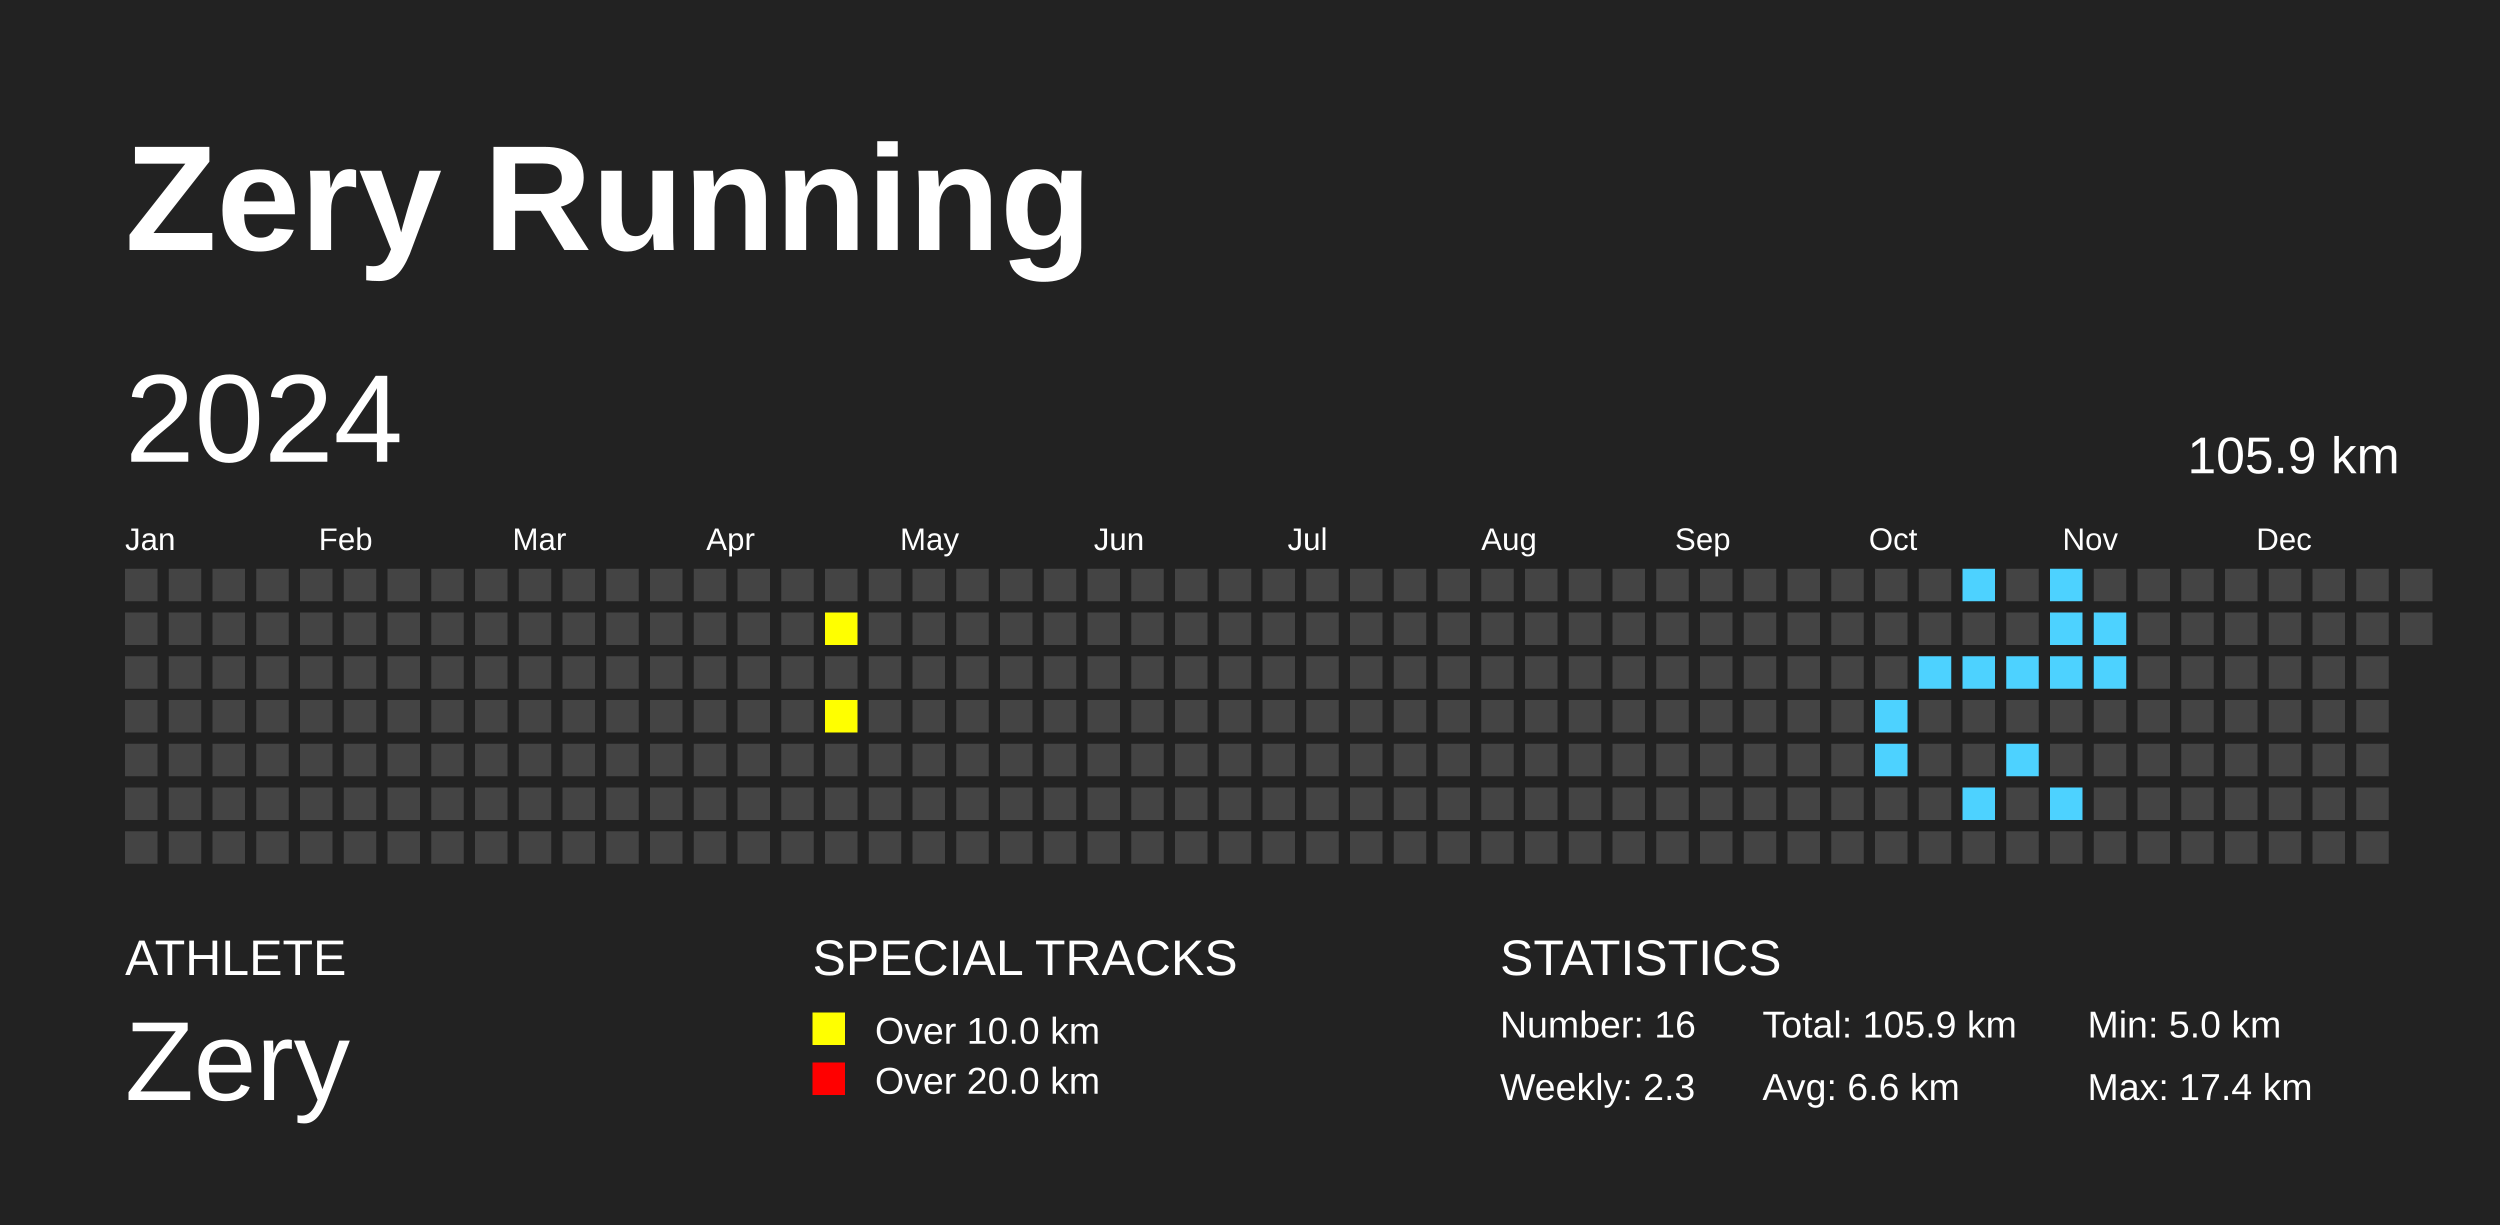
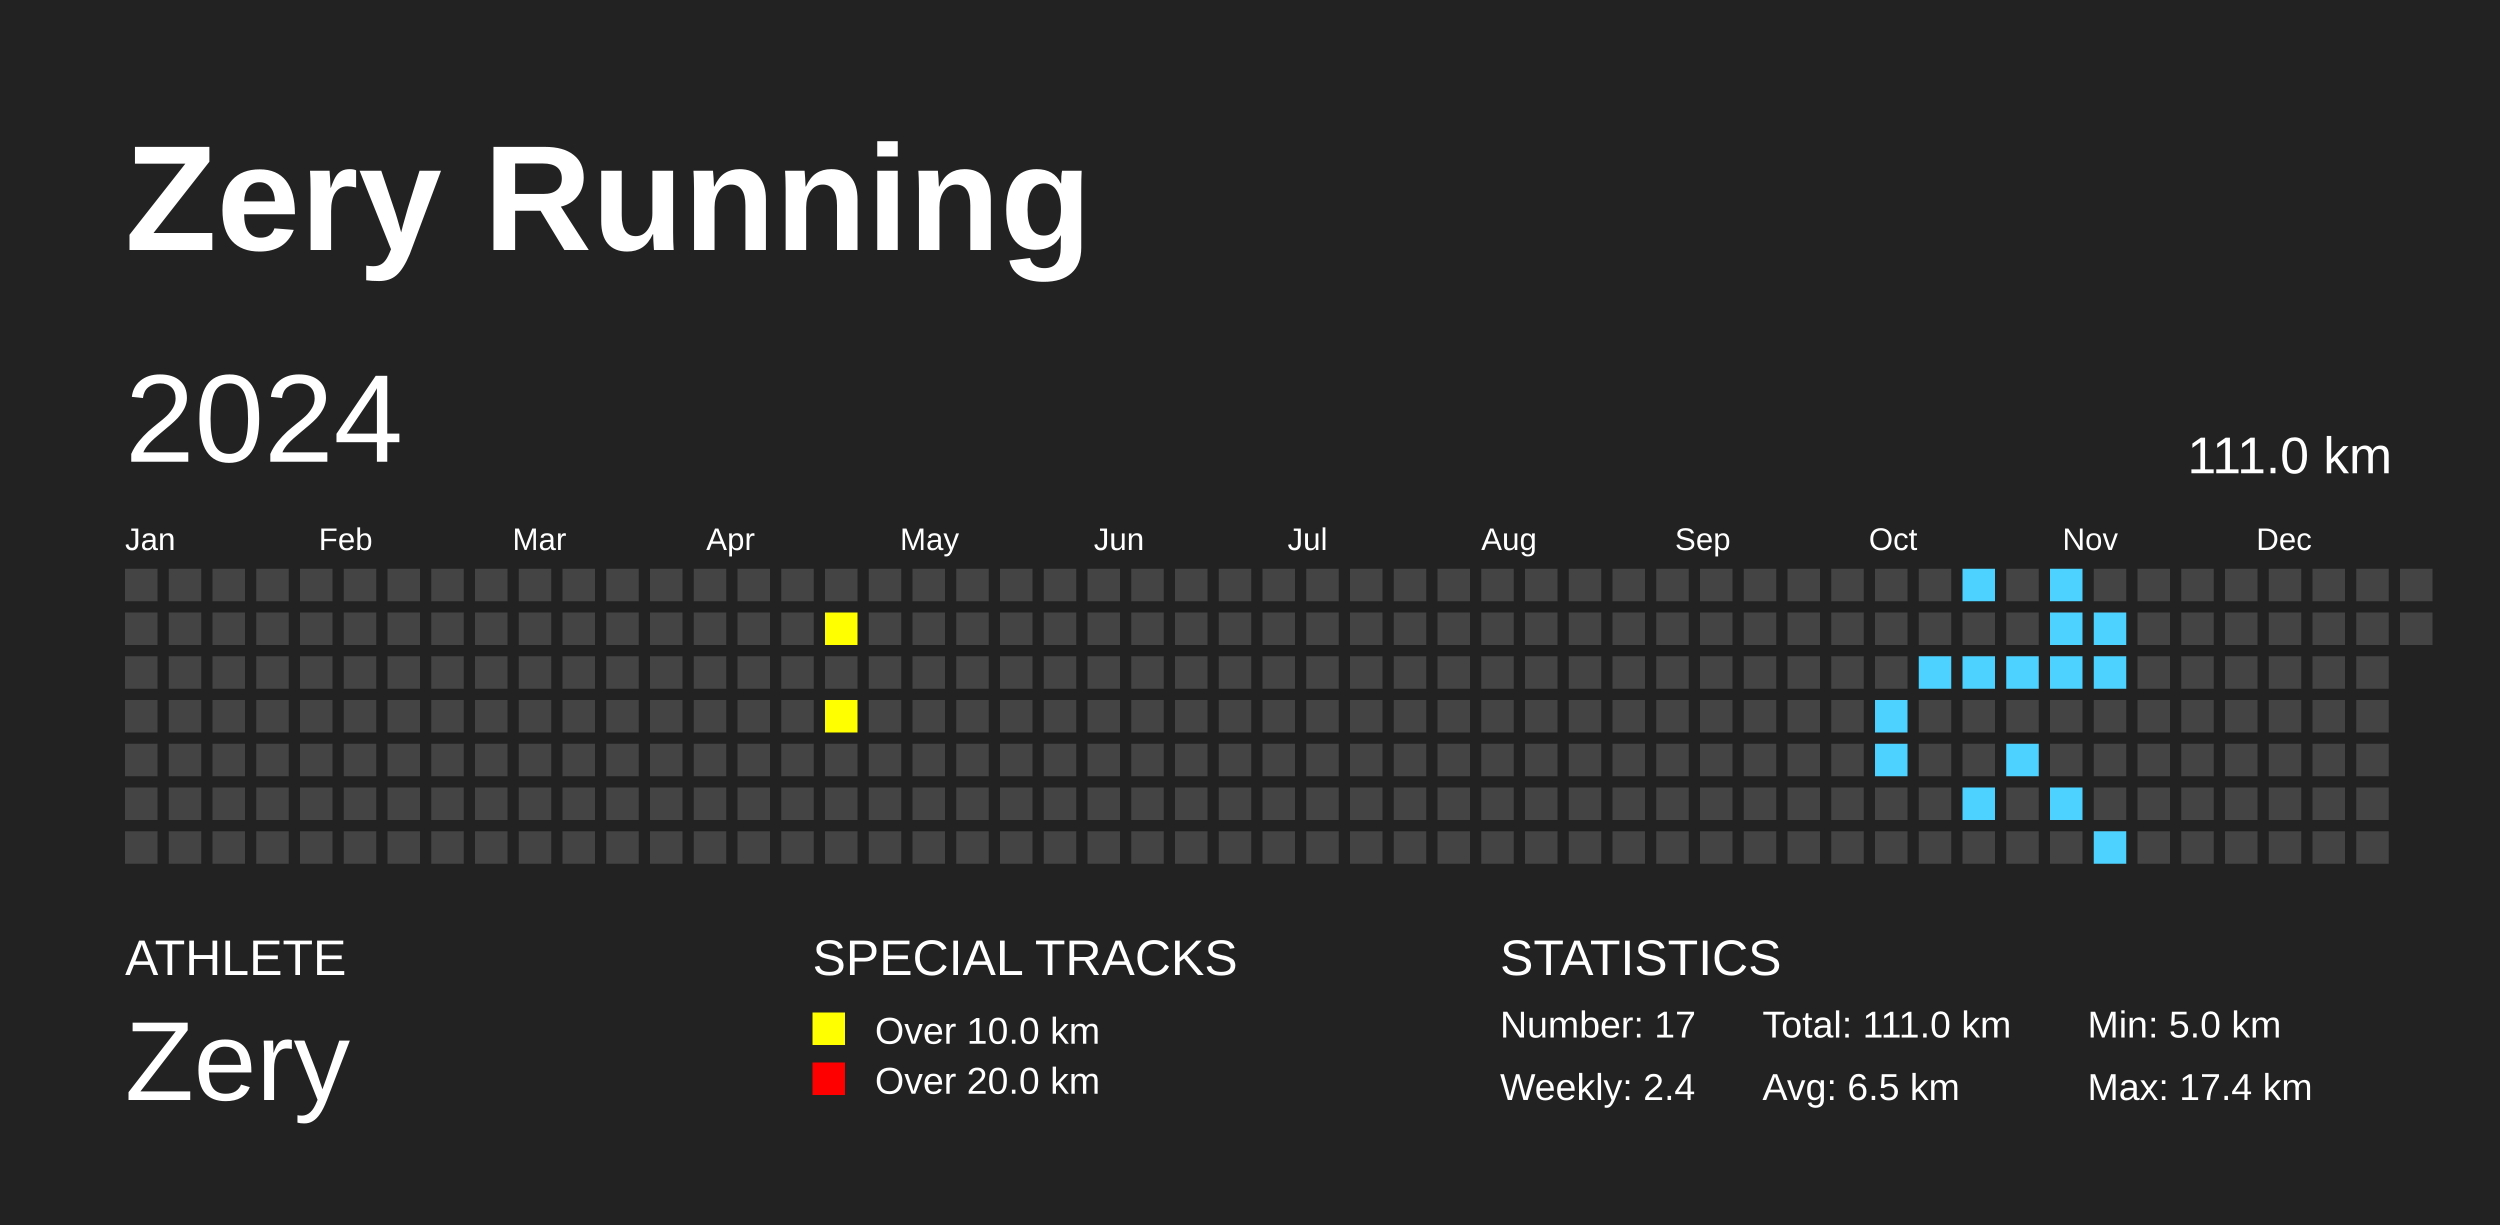
<svg xmlns="http://www.w3.org/2000/svg" baseProfile="full" height="98mm" version="1.1" viewBox="0,0,200,98" width="200mm">
  <defs />
  <rect fill="#222222" height="98" width="200" x="0" y="0" />
  <text fill="#FFFFFF" style="font-size:12px; font-family:Arial; font-weight:bold;" x="10" y="20">Zery Running</text>
  <text fill="#FFFFFF" style="font-size:4px; font-family:Arial" x="10" y="78">ATHLETE</text>
  <text fill="#FFFFFF" style="font-size:9px; font-family:Arial" x="10" y="88">Zery</text>
  <text fill="#FFFFFF" style="font-size:4px; font-family:Arial" x="65" y="78">SPECIAL TRACKS</text>
  <rect fill="yellow" height="2.6" width="2.6" x="65" y="81" />
  <text fill="#FFFFFF" style="font-size:3px; font-family:Arial" x="70" y="83.5">Over 10.0 km</text>
  <rect fill="red" height="2.6" width="2.6" x="65" y="85" />
  <text fill="#FFFFFF" style="font-size:3px; font-family:Arial" x="70" y="87.5">Over 20.0 km</text>
  <text fill="#FFFFFF" style="font-size:4px; font-family:Arial" x="120" y="78">STATISTICS</text>
-   <text fill="#FFFFFF" style="font-size:3px; font-family:Arial" x="120" y="83">Number: 16</text>
-   <text fill="#FFFFFF" style="font-size:3px; font-family:Arial" x="120" y="88">Weekly: 2.3</text>
-   <text fill="#FFFFFF" style="font-size:3px; font-family:Arial" x="141" y="83">Total: 105.9 km</text>
-   <text fill="#FFFFFF" style="font-size:3px; font-family:Arial" x="141" y="88">Avg: 6.6 km</text>
+   <text fill="#FFFFFF" style="font-size:3px; font-family:Arial" x="120" y="83">Number: 17</text>
+   <text fill="#FFFFFF" style="font-size:3px; font-family:Arial" x="120" y="88">Weekly: 2.4</text>
+   <text fill="#FFFFFF" style="font-size:3px; font-family:Arial" x="141" y="83">Total: 111.0 km</text>
+   <text fill="#FFFFFF" style="font-size:3px; font-family:Arial" x="141" y="88">Avg: 6.5 km</text>
  <text fill="#FFFFFF" style="font-size:3px; font-family:Arial" x="167" y="83">Min: 5.0 km</text>
  <text fill="#FFFFFF" style="font-size:3px; font-family:Arial" x="167" y="88">Max: 17.4 km</text>
  <text dominant-baseline="hanging" fill="#FFFFFF" style="font-size:10.0px; font-family:Arial;" x="10" y="30">2024</text>
-   <text dominant-baseline="hanging" fill="#FFFFFF" style="font-size:4.125px; font-family:Arial;" x="175" y="35">105.9 km</text>
+   <text dominant-baseline="hanging" fill="#FFFFFF" style="font-size:4.125px; font-family:Arial;" x="175" y="35">111.0 km</text>
  <text fill="#FFFFFF" style="font-size:2.5px; font-family:Arial" x="10.0" y="44">Jan</text>
  <text fill="#FFFFFF" style="font-size:2.5px; font-family:Arial" x="25.5" y="44">Feb</text>
  <text fill="#FFFFFF" style="font-size:2.5px; font-family:Arial" x="41.0" y="44">Mar</text>
  <text fill="#FFFFFF" style="font-size:2.5px; font-family:Arial" x="56.5" y="44">Apr</text>
  <text fill="#FFFFFF" style="font-size:2.5px; font-family:Arial" x="72.0" y="44">May</text>
  <text fill="#FFFFFF" style="font-size:2.5px; font-family:Arial" x="87.5" y="44">Jun</text>
  <text fill="#FFFFFF" style="font-size:2.5px; font-family:Arial" x="103.0" y="44">Jul</text>
  <text fill="#FFFFFF" style="font-size:2.5px; font-family:Arial" x="118.5" y="44">Aug</text>
  <text fill="#FFFFFF" style="font-size:2.5px; font-family:Arial" x="134.0" y="44">Sep</text>
  <text fill="#FFFFFF" style="font-size:2.5px; font-family:Arial" x="149.5" y="44">Oct</text>
  <text fill="#FFFFFF" style="font-size:2.5px; font-family:Arial" x="165.0" y="44">Nov</text>
  <text fill="#FFFFFF" style="font-size:2.5px; font-family:Arial" x="180.5" y="44">Dec</text>
  <rect fill="#444444" height="2.6" width="2.6" x="10.0" y="45.5" />
  <rect fill="#444444" height="2.6" width="2.6" x="10.0" y="49.0" />
  <rect fill="#444444" height="2.6" width="2.6" x="10.0" y="52.5" />
  <rect fill="#444444" height="2.6" width="2.6" x="10.0" y="56.0" />
  <rect fill="#444444" height="2.6" width="2.6" x="10.0" y="59.5" />
  <rect fill="#444444" height="2.6" width="2.6" x="10.0" y="63.0" />
  <rect fill="#444444" height="2.6" width="2.6" x="10.0" y="66.5" />
  <rect fill="#444444" height="2.6" width="2.6" x="13.5" y="45.5" />
  <rect fill="#444444" height="2.6" width="2.6" x="13.5" y="49.0" />
  <rect fill="#444444" height="2.6" width="2.6" x="13.5" y="52.5" />
  <rect fill="#444444" height="2.6" width="2.6" x="13.5" y="56.0" />
  <rect fill="#444444" height="2.6" width="2.6" x="13.5" y="59.5" />
  <rect fill="#444444" height="2.6" width="2.6" x="13.5" y="63.0" />
  <rect fill="#444444" height="2.6" width="2.6" x="13.5" y="66.5" />
  <rect fill="#444444" height="2.6" width="2.6" x="17.0" y="45.5" />
  <rect fill="#444444" height="2.6" width="2.6" x="17.0" y="49.0" />
  <rect fill="#444444" height="2.6" width="2.6" x="17.0" y="52.5" />
  <rect fill="#444444" height="2.6" width="2.6" x="17.0" y="56.0" />
  <rect fill="#444444" height="2.6" width="2.6" x="17.0" y="59.5" />
  <rect fill="#444444" height="2.6" width="2.6" x="17.0" y="63.0" />
  <rect fill="#444444" height="2.6" width="2.6" x="17.0" y="66.5" />
  <rect fill="#444444" height="2.6" width="2.6" x="20.5" y="45.5" />
  <rect fill="#444444" height="2.6" width="2.6" x="20.5" y="49.0" />
  <rect fill="#444444" height="2.6" width="2.6" x="20.5" y="52.5" />
  <rect fill="#444444" height="2.6" width="2.6" x="20.5" y="56.0" />
  <rect fill="#444444" height="2.6" width="2.6" x="20.5" y="59.5" />
  <rect fill="#444444" height="2.6" width="2.6" x="20.5" y="63.0" />
  <rect fill="#444444" height="2.6" width="2.6" x="20.5" y="66.5" />
  <rect fill="#444444" height="2.6" width="2.6" x="24.0" y="45.5" />
  <rect fill="#444444" height="2.6" width="2.6" x="24.0" y="49.0" />
  <rect fill="#444444" height="2.6" width="2.6" x="24.0" y="52.5" />
  <rect fill="#444444" height="2.6" width="2.6" x="24.0" y="56.0" />
  <rect fill="#444444" height="2.6" width="2.6" x="24.0" y="59.5" />
  <rect fill="#444444" height="2.6" width="2.6" x="24.0" y="63.0" />
  <rect fill="#444444" height="2.6" width="2.6" x="24.0" y="66.5" />
  <rect fill="#444444" height="2.6" width="2.6" x="27.5" y="45.5" />
  <rect fill="#444444" height="2.6" width="2.6" x="27.5" y="49.0" />
  <rect fill="#444444" height="2.6" width="2.6" x="27.5" y="52.5" />
  <rect fill="#444444" height="2.6" width="2.6" x="27.5" y="56.0" />
  <rect fill="#444444" height="2.6" width="2.6" x="27.5" y="59.5" />
  <rect fill="#444444" height="2.6" width="2.6" x="27.5" y="63.0" />
  <rect fill="#444444" height="2.6" width="2.6" x="27.5" y="66.5" />
  <rect fill="#444444" height="2.6" width="2.6" x="31.0" y="45.5" />
  <rect fill="#444444" height="2.6" width="2.6" x="31.0" y="49.0" />
  <rect fill="#444444" height="2.6" width="2.6" x="31.0" y="52.5" />
  <rect fill="#444444" height="2.6" width="2.6" x="31.0" y="56.0" />
  <rect fill="#444444" height="2.6" width="2.6" x="31.0" y="59.5" />
  <rect fill="#444444" height="2.6" width="2.6" x="31.0" y="63.0" />
  <rect fill="#444444" height="2.6" width="2.6" x="31.0" y="66.5" />
  <rect fill="#444444" height="2.6" width="2.6" x="34.5" y="45.5" />
  <rect fill="#444444" height="2.6" width="2.6" x="34.5" y="49.0" />
  <rect fill="#444444" height="2.6" width="2.6" x="34.5" y="52.5" />
  <rect fill="#444444" height="2.6" width="2.6" x="34.5" y="56.0" />
  <rect fill="#444444" height="2.6" width="2.6" x="34.5" y="59.5" />
  <rect fill="#444444" height="2.6" width="2.6" x="34.5" y="63.0" />
  <rect fill="#444444" height="2.6" width="2.6" x="34.5" y="66.5" />
  <rect fill="#444444" height="2.6" width="2.6" x="38.0" y="45.5" />
  <rect fill="#444444" height="2.6" width="2.6" x="38.0" y="49.0" />
  <rect fill="#444444" height="2.6" width="2.6" x="38.0" y="52.5" />
  <rect fill="#444444" height="2.6" width="2.6" x="38.0" y="56.0" />
  <rect fill="#444444" height="2.6" width="2.6" x="38.0" y="59.5" />
  <rect fill="#444444" height="2.6" width="2.6" x="38.0" y="63.0" />
  <rect fill="#444444" height="2.6" width="2.6" x="38.0" y="66.5" />
  <rect fill="#444444" height="2.6" width="2.6" x="41.5" y="45.5" />
  <rect fill="#444444" height="2.6" width="2.6" x="41.5" y="49.0" />
  <rect fill="#444444" height="2.6" width="2.6" x="41.5" y="52.5" />
  <rect fill="#444444" height="2.6" width="2.6" x="41.5" y="56.0" />
  <rect fill="#444444" height="2.6" width="2.6" x="41.5" y="59.5" />
  <rect fill="#444444" height="2.6" width="2.6" x="41.5" y="63.0" />
  <rect fill="#444444" height="2.6" width="2.6" x="41.5" y="66.5" />
  <rect fill="#444444" height="2.6" width="2.6" x="45.0" y="45.5" />
  <rect fill="#444444" height="2.6" width="2.6" x="45.0" y="49.0" />
  <rect fill="#444444" height="2.6" width="2.6" x="45.0" y="52.5" />
  <rect fill="#444444" height="2.6" width="2.6" x="45.0" y="56.0" />
  <rect fill="#444444" height="2.6" width="2.6" x="45.0" y="59.5" />
  <rect fill="#444444" height="2.6" width="2.6" x="45.0" y="63.0" />
  <rect fill="#444444" height="2.6" width="2.6" x="45.0" y="66.5" />
  <rect fill="#444444" height="2.6" width="2.6" x="48.5" y="45.5" />
  <rect fill="#444444" height="2.6" width="2.6" x="48.5" y="49.0" />
  <rect fill="#444444" height="2.6" width="2.6" x="48.5" y="52.5" />
  <rect fill="#444444" height="2.6" width="2.6" x="48.5" y="56.0" />
  <rect fill="#444444" height="2.6" width="2.6" x="48.5" y="59.5" />
  <rect fill="#444444" height="2.6" width="2.6" x="48.5" y="63.0" />
  <rect fill="#444444" height="2.6" width="2.6" x="48.5" y="66.5" />
  <rect fill="#444444" height="2.6" width="2.6" x="52.0" y="45.5" />
  <rect fill="#444444" height="2.6" width="2.6" x="52.0" y="49.0" />
  <rect fill="#444444" height="2.6" width="2.6" x="52.0" y="52.5" />
  <rect fill="#444444" height="2.6" width="2.6" x="52.0" y="56.0" />
  <rect fill="#444444" height="2.6" width="2.6" x="52.0" y="59.5" />
  <rect fill="#444444" height="2.6" width="2.6" x="52.0" y="63.0" />
  <rect fill="#444444" height="2.6" width="2.6" x="52.0" y="66.5" />
  <rect fill="#444444" height="2.6" width="2.6" x="55.5" y="45.5" />
  <rect fill="#444444" height="2.6" width="2.6" x="55.5" y="49.0" />
  <rect fill="#444444" height="2.6" width="2.6" x="55.5" y="52.5" />
  <rect fill="#444444" height="2.6" width="2.6" x="55.5" y="56.0" />
  <rect fill="#444444" height="2.6" width="2.6" x="55.5" y="59.5" />
  <rect fill="#444444" height="2.6" width="2.6" x="55.5" y="63.0" />
  <rect fill="#444444" height="2.6" width="2.6" x="55.5" y="66.5" />
  <rect fill="#444444" height="2.6" width="2.6" x="59.0" y="45.5" />
  <rect fill="#444444" height="2.6" width="2.6" x="59.0" y="49.0" />
  <rect fill="#444444" height="2.6" width="2.6" x="59.0" y="52.5" />
  <rect fill="#444444" height="2.6" width="2.6" x="59.0" y="56.0" />
  <rect fill="#444444" height="2.6" width="2.6" x="59.0" y="59.5" />
  <rect fill="#444444" height="2.6" width="2.6" x="59.0" y="63.0" />
  <rect fill="#444444" height="2.6" width="2.6" x="59.0" y="66.5" />
  <rect fill="#444444" height="2.6" width="2.6" x="62.5" y="45.5" />
  <rect fill="#444444" height="2.6" width="2.6" x="62.5" y="49.0" />
  <rect fill="#444444" height="2.6" width="2.6" x="62.5" y="52.5" />
  <rect fill="#444444" height="2.6" width="2.6" x="62.5" y="56.0" />
  <rect fill="#444444" height="2.6" width="2.6" x="62.5" y="59.5" />
  <rect fill="#444444" height="2.6" width="2.6" x="62.5" y="63.0" />
  <rect fill="#444444" height="2.6" width="2.6" x="62.5" y="66.5" />
  <rect fill="#444444" height="2.6" width="2.6" x="66.0" y="45.5" />
  <rect fill="yellow" height="2.6" width="2.6" x="66.0" y="49.0" />
  <rect fill="#444444" height="2.6" width="2.6" x="66.0" y="52.5" />
  <rect fill="yellow" height="2.6" width="2.6" x="66.0" y="56.0" />
  <rect fill="#444444" height="2.6" width="2.6" x="66.0" y="59.5" />
  <rect fill="#444444" height="2.6" width="2.6" x="66.0" y="63.0" />
  <rect fill="#444444" height="2.6" width="2.6" x="66.0" y="66.5" />
  <rect fill="#444444" height="2.6" width="2.6" x="69.5" y="45.5" />
  <rect fill="#444444" height="2.6" width="2.6" x="69.5" y="49.0" />
  <rect fill="#444444" height="2.6" width="2.6" x="69.5" y="52.5" />
  <rect fill="#444444" height="2.6" width="2.6" x="69.5" y="56.0" />
  <rect fill="#444444" height="2.6" width="2.6" x="69.5" y="59.5" />
  <rect fill="#444444" height="2.6" width="2.6" x="69.5" y="63.0" />
  <rect fill="#444444" height="2.6" width="2.6" x="69.5" y="66.5" />
  <rect fill="#444444" height="2.6" width="2.6" x="73.0" y="45.5" />
  <rect fill="#444444" height="2.6" width="2.6" x="73.0" y="49.0" />
  <rect fill="#444444" height="2.6" width="2.6" x="73.0" y="52.5" />
  <rect fill="#444444" height="2.6" width="2.6" x="73.0" y="56.0" />
  <rect fill="#444444" height="2.6" width="2.6" x="73.0" y="59.5" />
  <rect fill="#444444" height="2.6" width="2.6" x="73.0" y="63.0" />
  <rect fill="#444444" height="2.6" width="2.6" x="73.0" y="66.5" />
  <rect fill="#444444" height="2.6" width="2.6" x="76.5" y="45.5" />
  <rect fill="#444444" height="2.6" width="2.6" x="76.5" y="49.0" />
  <rect fill="#444444" height="2.6" width="2.6" x="76.5" y="52.5" />
  <rect fill="#444444" height="2.6" width="2.6" x="76.5" y="56.0" />
  <rect fill="#444444" height="2.6" width="2.6" x="76.5" y="59.5" />
  <rect fill="#444444" height="2.6" width="2.6" x="76.5" y="63.0" />
  <rect fill="#444444" height="2.6" width="2.6" x="76.5" y="66.5" />
  <rect fill="#444444" height="2.6" width="2.6" x="80.0" y="45.5" />
  <rect fill="#444444" height="2.6" width="2.6" x="80.0" y="49.0" />
  <rect fill="#444444" height="2.6" width="2.6" x="80.0" y="52.5" />
  <rect fill="#444444" height="2.6" width="2.6" x="80.0" y="56.0" />
  <rect fill="#444444" height="2.6" width="2.6" x="80.0" y="59.5" />
  <rect fill="#444444" height="2.6" width="2.6" x="80.0" y="63.0" />
  <rect fill="#444444" height="2.6" width="2.6" x="80.0" y="66.5" />
  <rect fill="#444444" height="2.6" width="2.6" x="83.5" y="45.5" />
  <rect fill="#444444" height="2.6" width="2.6" x="83.5" y="49.0" />
  <rect fill="#444444" height="2.6" width="2.6" x="83.5" y="52.5" />
  <rect fill="#444444" height="2.6" width="2.6" x="83.5" y="56.0" />
  <rect fill="#444444" height="2.6" width="2.6" x="83.5" y="59.5" />
  <rect fill="#444444" height="2.6" width="2.6" x="83.5" y="63.0" />
  <rect fill="#444444" height="2.6" width="2.6" x="83.5" y="66.5" />
  <rect fill="#444444" height="2.6" width="2.6" x="87.0" y="45.5" />
  <rect fill="#444444" height="2.6" width="2.6" x="87.0" y="49.0" />
  <rect fill="#444444" height="2.6" width="2.6" x="87.0" y="52.5" />
  <rect fill="#444444" height="2.6" width="2.6" x="87.0" y="56.0" />
  <rect fill="#444444" height="2.6" width="2.6" x="87.0" y="59.5" />
  <rect fill="#444444" height="2.6" width="2.6" x="87.0" y="63.0" />
  <rect fill="#444444" height="2.6" width="2.6" x="87.0" y="66.5" />
  <rect fill="#444444" height="2.6" width="2.6" x="90.5" y="45.5" />
  <rect fill="#444444" height="2.6" width="2.6" x="90.5" y="49.0" />
  <rect fill="#444444" height="2.6" width="2.6" x="90.5" y="52.5" />
  <rect fill="#444444" height="2.6" width="2.6" x="90.5" y="56.0" />
  <rect fill="#444444" height="2.6" width="2.6" x="90.5" y="59.5" />
  <rect fill="#444444" height="2.6" width="2.6" x="90.5" y="63.0" />
  <rect fill="#444444" height="2.6" width="2.6" x="90.5" y="66.5" />
  <rect fill="#444444" height="2.6" width="2.6" x="94.0" y="45.5" />
  <rect fill="#444444" height="2.6" width="2.6" x="94.0" y="49.0" />
  <rect fill="#444444" height="2.6" width="2.6" x="94.0" y="52.5" />
  <rect fill="#444444" height="2.6" width="2.6" x="94.0" y="56.0" />
  <rect fill="#444444" height="2.6" width="2.6" x="94.0" y="59.5" />
  <rect fill="#444444" height="2.6" width="2.6" x="94.0" y="63.0" />
  <rect fill="#444444" height="2.6" width="2.6" x="94.0" y="66.5" />
  <rect fill="#444444" height="2.6" width="2.6" x="97.5" y="45.5" />
  <rect fill="#444444" height="2.6" width="2.6" x="97.5" y="49.0" />
  <rect fill="#444444" height="2.6" width="2.6" x="97.5" y="52.5" />
  <rect fill="#444444" height="2.6" width="2.6" x="97.5" y="56.0" />
  <rect fill="#444444" height="2.6" width="2.6" x="97.5" y="59.5" />
  <rect fill="#444444" height="2.6" width="2.6" x="97.5" y="63.0" />
  <rect fill="#444444" height="2.6" width="2.6" x="97.5" y="66.5" />
  <rect fill="#444444" height="2.6" width="2.6" x="101.0" y="45.5" />
  <rect fill="#444444" height="2.6" width="2.6" x="101.0" y="49.0" />
  <rect fill="#444444" height="2.6" width="2.6" x="101.0" y="52.5" />
  <rect fill="#444444" height="2.6" width="2.6" x="101.0" y="56.0" />
  <rect fill="#444444" height="2.6" width="2.6" x="101.0" y="59.5" />
  <rect fill="#444444" height="2.6" width="2.6" x="101.0" y="63.0" />
  <rect fill="#444444" height="2.6" width="2.6" x="101.0" y="66.5" />
  <rect fill="#444444" height="2.6" width="2.6" x="104.5" y="45.5" />
  <rect fill="#444444" height="2.6" width="2.6" x="104.5" y="49.0" />
  <rect fill="#444444" height="2.6" width="2.6" x="104.5" y="52.5" />
  <rect fill="#444444" height="2.6" width="2.6" x="104.5" y="56.0" />
  <rect fill="#444444" height="2.6" width="2.6" x="104.5" y="59.5" />
  <rect fill="#444444" height="2.6" width="2.6" x="104.5" y="63.0" />
  <rect fill="#444444" height="2.6" width="2.6" x="104.5" y="66.5" />
  <rect fill="#444444" height="2.6" width="2.6" x="108.0" y="45.5" />
  <rect fill="#444444" height="2.6" width="2.6" x="108.0" y="49.0" />
  <rect fill="#444444" height="2.6" width="2.6" x="108.0" y="52.5" />
  <rect fill="#444444" height="2.6" width="2.6" x="108.0" y="56.0" />
  <rect fill="#444444" height="2.6" width="2.6" x="108.0" y="59.5" />
  <rect fill="#444444" height="2.6" width="2.6" x="108.0" y="63.0" />
  <rect fill="#444444" height="2.6" width="2.6" x="108.0" y="66.5" />
  <rect fill="#444444" height="2.6" width="2.6" x="111.5" y="45.5" />
  <rect fill="#444444" height="2.6" width="2.6" x="111.5" y="49.0" />
  <rect fill="#444444" height="2.6" width="2.6" x="111.5" y="52.5" />
  <rect fill="#444444" height="2.6" width="2.6" x="111.5" y="56.0" />
  <rect fill="#444444" height="2.6" width="2.6" x="111.5" y="59.5" />
  <rect fill="#444444" height="2.6" width="2.6" x="111.5" y="63.0" />
  <rect fill="#444444" height="2.6" width="2.6" x="111.5" y="66.5" />
  <rect fill="#444444" height="2.6" width="2.6" x="115.0" y="45.5" />
  <rect fill="#444444" height="2.6" width="2.6" x="115.0" y="49.0" />
  <rect fill="#444444" height="2.6" width="2.6" x="115.0" y="52.5" />
  <rect fill="#444444" height="2.6" width="2.6" x="115.0" y="56.0" />
  <rect fill="#444444" height="2.6" width="2.6" x="115.0" y="59.5" />
  <rect fill="#444444" height="2.6" width="2.6" x="115.0" y="63.0" />
  <rect fill="#444444" height="2.6" width="2.6" x="115.0" y="66.5" />
  <rect fill="#444444" height="2.6" width="2.6" x="118.5" y="45.5" />
  <rect fill="#444444" height="2.6" width="2.6" x="118.5" y="49.0" />
  <rect fill="#444444" height="2.6" width="2.6" x="118.5" y="52.5" />
  <rect fill="#444444" height="2.6" width="2.6" x="118.5" y="56.0" />
  <rect fill="#444444" height="2.6" width="2.6" x="118.5" y="59.5" />
  <rect fill="#444444" height="2.6" width="2.6" x="118.5" y="63.0" />
  <rect fill="#444444" height="2.6" width="2.6" x="118.5" y="66.5" />
  <rect fill="#444444" height="2.6" width="2.6" x="122.0" y="45.5" />
  <rect fill="#444444" height="2.6" width="2.6" x="122.0" y="49.0" />
  <rect fill="#444444" height="2.6" width="2.6" x="122.0" y="52.5" />
  <rect fill="#444444" height="2.6" width="2.6" x="122.0" y="56.0" />
  <rect fill="#444444" height="2.6" width="2.6" x="122.0" y="59.5" />
  <rect fill="#444444" height="2.6" width="2.6" x="122.0" y="63.0" />
  <rect fill="#444444" height="2.6" width="2.6" x="122.0" y="66.5" />
  <rect fill="#444444" height="2.6" width="2.6" x="125.5" y="45.5" />
  <rect fill="#444444" height="2.6" width="2.6" x="125.5" y="49.0" />
  <rect fill="#444444" height="2.6" width="2.6" x="125.5" y="52.5" />
  <rect fill="#444444" height="2.6" width="2.6" x="125.5" y="56.0" />
  <rect fill="#444444" height="2.6" width="2.6" x="125.5" y="59.5" />
  <rect fill="#444444" height="2.6" width="2.6" x="125.5" y="63.0" />
  <rect fill="#444444" height="2.6" width="2.6" x="125.5" y="66.5" />
  <rect fill="#444444" height="2.6" width="2.6" x="129.0" y="45.5" />
  <rect fill="#444444" height="2.6" width="2.6" x="129.0" y="49.0" />
  <rect fill="#444444" height="2.6" width="2.6" x="129.0" y="52.5" />
  <rect fill="#444444" height="2.6" width="2.6" x="129.0" y="56.0" />
  <rect fill="#444444" height="2.6" width="2.6" x="129.0" y="59.5" />
  <rect fill="#444444" height="2.6" width="2.6" x="129.0" y="63.0" />
  <rect fill="#444444" height="2.6" width="2.6" x="129.0" y="66.5" />
  <rect fill="#444444" height="2.6" width="2.6" x="132.5" y="45.5" />
  <rect fill="#444444" height="2.6" width="2.6" x="132.5" y="49.0" />
  <rect fill="#444444" height="2.6" width="2.6" x="132.5" y="52.5" />
  <rect fill="#444444" height="2.6" width="2.6" x="132.5" y="56.0" />
  <rect fill="#444444" height="2.6" width="2.6" x="132.5" y="59.5" />
  <rect fill="#444444" height="2.6" width="2.6" x="132.5" y="63.0" />
  <rect fill="#444444" height="2.6" width="2.6" x="132.5" y="66.5" />
  <rect fill="#444444" height="2.6" width="2.6" x="136.0" y="45.5" />
  <rect fill="#444444" height="2.6" width="2.6" x="136.0" y="49.0" />
  <rect fill="#444444" height="2.6" width="2.6" x="136.0" y="52.5" />
  <rect fill="#444444" height="2.6" width="2.6" x="136.0" y="56.0" />
  <rect fill="#444444" height="2.6" width="2.6" x="136.0" y="59.5" />
  <rect fill="#444444" height="2.6" width="2.6" x="136.0" y="63.0" />
  <rect fill="#444444" height="2.6" width="2.6" x="136.0" y="66.5" />
  <rect fill="#444444" height="2.6" width="2.6" x="139.5" y="45.5" />
  <rect fill="#444444" height="2.6" width="2.6" x="139.5" y="49.0" />
  <rect fill="#444444" height="2.6" width="2.6" x="139.5" y="52.5" />
  <rect fill="#444444" height="2.6" width="2.6" x="139.5" y="56.0" />
  <rect fill="#444444" height="2.6" width="2.6" x="139.5" y="59.5" />
  <rect fill="#444444" height="2.6" width="2.6" x="139.5" y="63.0" />
  <rect fill="#444444" height="2.6" width="2.6" x="139.5" y="66.5" />
  <rect fill="#444444" height="2.6" width="2.6" x="143.0" y="45.5" />
  <rect fill="#444444" height="2.6" width="2.6" x="143.0" y="49.0" />
  <rect fill="#444444" height="2.6" width="2.6" x="143.0" y="52.5" />
  <rect fill="#444444" height="2.6" width="2.6" x="143.0" y="56.0" />
  <rect fill="#444444" height="2.6" width="2.6" x="143.0" y="59.5" />
  <rect fill="#444444" height="2.6" width="2.6" x="143.0" y="63.0" />
  <rect fill="#444444" height="2.6" width="2.6" x="143.0" y="66.5" />
  <rect fill="#444444" height="2.6" width="2.6" x="146.5" y="45.5" />
  <rect fill="#444444" height="2.6" width="2.6" x="146.5" y="49.0" />
  <rect fill="#444444" height="2.6" width="2.6" x="146.5" y="52.5" />
  <rect fill="#444444" height="2.6" width="2.6" x="146.5" y="56.0" />
  <rect fill="#444444" height="2.6" width="2.6" x="146.5" y="59.5" />
  <rect fill="#444444" height="2.6" width="2.6" x="146.5" y="63.0" />
  <rect fill="#444444" height="2.6" width="2.6" x="146.5" y="66.5" />
  <rect fill="#444444" height="2.6" width="2.6" x="150.0" y="45.5" />
  <rect fill="#444444" height="2.6" width="2.6" x="150.0" y="49.0" />
  <rect fill="#444444" height="2.6" width="2.6" x="150.0" y="52.5" />
  <rect fill="#4DD2FF" height="2.6" width="2.6" x="150.0" y="56.0" />
  <rect fill="#4DD2FF" height="2.6" width="2.6" x="150.0" y="59.5" />
  <rect fill="#444444" height="2.6" width="2.6" x="150.0" y="63.0" />
  <rect fill="#444444" height="2.6" width="2.6" x="150.0" y="66.5" />
  <rect fill="#444444" height="2.6" width="2.6" x="153.5" y="45.5" />
  <rect fill="#444444" height="2.6" width="2.6" x="153.5" y="49.0" />
  <rect fill="#4DD2FF" height="2.6" width="2.6" x="153.5" y="52.5" />
  <rect fill="#444444" height="2.6" width="2.6" x="153.5" y="56.0" />
  <rect fill="#444444" height="2.6" width="2.6" x="153.5" y="59.5" />
  <rect fill="#444444" height="2.6" width="2.6" x="153.5" y="63.0" />
  <rect fill="#444444" height="2.6" width="2.6" x="153.5" y="66.5" />
  <rect fill="#4DD2FF" height="2.6" width="2.6" x="157.0" y="45.5" />
  <rect fill="#444444" height="2.6" width="2.6" x="157.0" y="49.0" />
  <rect fill="#4DD2FF" height="2.6" width="2.6" x="157.0" y="52.5" />
  <rect fill="#444444" height="2.6" width="2.6" x="157.0" y="56.0" />
  <rect fill="#444444" height="2.6" width="2.6" x="157.0" y="59.5" />
  <rect fill="#4DD2FF" height="2.6" width="2.6" x="157.0" y="63.0" />
  <rect fill="#444444" height="2.6" width="2.6" x="157.0" y="66.5" />
  <rect fill="#444444" height="2.6" width="2.6" x="160.5" y="45.5" />
  <rect fill="#444444" height="2.6" width="2.6" x="160.5" y="49.0" />
  <rect fill="#4DD2FF" height="2.6" width="2.6" x="160.5" y="52.5" />
  <rect fill="#444444" height="2.6" width="2.6" x="160.5" y="56.0" />
  <rect fill="#4DD2FF" height="2.6" width="2.6" x="160.5" y="59.5" />
  <rect fill="#444444" height="2.6" width="2.6" x="160.5" y="63.0" />
  <rect fill="#444444" height="2.6" width="2.6" x="160.5" y="66.5" />
  <rect fill="#4DD2FF" height="2.6" width="2.6" x="164.0" y="45.5" />
  <rect fill="#4DD2FF" height="2.6" width="2.6" x="164.0" y="49.0" />
  <rect fill="#4DD2FF" height="2.6" width="2.6" x="164.0" y="52.5" />
  <rect fill="#444444" height="2.6" width="2.6" x="164.0" y="56.0" />
  <rect fill="#444444" height="2.6" width="2.6" x="164.0" y="59.5" />
  <rect fill="#4DD2FF" height="2.6" width="2.6" x="164.0" y="63.0" />
  <rect fill="#444444" height="2.6" width="2.6" x="164.0" y="66.5" />
  <rect fill="#444444" height="2.6" width="2.6" x="167.5" y="45.5" />
  <rect fill="#4DD2FF" height="2.6" width="2.6" x="167.5" y="49.0" />
  <rect fill="#4DD2FF" height="2.6" width="2.6" x="167.5" y="52.5" />
  <rect fill="#444444" height="2.6" width="2.6" x="167.5" y="56.0" />
  <rect fill="#444444" height="2.6" width="2.6" x="167.5" y="59.5" />
  <rect fill="#444444" height="2.6" width="2.6" x="167.5" y="63.0" />
-   <rect fill="#444444" height="2.6" width="2.6" x="167.5" y="66.5" />
+   <rect fill="#4DD2FF" height="2.6" width="2.6" x="167.5" y="66.5" />
  <rect fill="#444444" height="2.6" width="2.6" x="171.0" y="45.5" />
  <rect fill="#444444" height="2.6" width="2.6" x="171.0" y="49.0" />
  <rect fill="#444444" height="2.6" width="2.6" x="171.0" y="52.5" />
  <rect fill="#444444" height="2.6" width="2.6" x="171.0" y="56.0" />
  <rect fill="#444444" height="2.6" width="2.6" x="171.0" y="59.5" />
  <rect fill="#444444" height="2.6" width="2.6" x="171.0" y="63.0" />
  <rect fill="#444444" height="2.6" width="2.6" x="171.0" y="66.5" />
  <rect fill="#444444" height="2.6" width="2.6" x="174.5" y="45.5" />
  <rect fill="#444444" height="2.6" width="2.6" x="174.5" y="49.0" />
  <rect fill="#444444" height="2.6" width="2.6" x="174.5" y="52.5" />
  <rect fill="#444444" height="2.6" width="2.6" x="174.5" y="56.0" />
  <rect fill="#444444" height="2.6" width="2.6" x="174.5" y="59.5" />
  <rect fill="#444444" height="2.6" width="2.6" x="174.5" y="63.0" />
  <rect fill="#444444" height="2.6" width="2.6" x="174.5" y="66.5" />
  <rect fill="#444444" height="2.6" width="2.6" x="178.0" y="45.5" />
  <rect fill="#444444" height="2.6" width="2.6" x="178.0" y="49.0" />
  <rect fill="#444444" height="2.6" width="2.6" x="178.0" y="52.5" />
  <rect fill="#444444" height="2.6" width="2.6" x="178.0" y="56.0" />
  <rect fill="#444444" height="2.6" width="2.6" x="178.0" y="59.5" />
  <rect fill="#444444" height="2.6" width="2.6" x="178.0" y="63.0" />
  <rect fill="#444444" height="2.6" width="2.6" x="178.0" y="66.5" />
  <rect fill="#444444" height="2.6" width="2.6" x="181.5" y="45.5" />
  <rect fill="#444444" height="2.6" width="2.6" x="181.5" y="49.0" />
  <rect fill="#444444" height="2.6" width="2.6" x="181.5" y="52.5" />
  <rect fill="#444444" height="2.6" width="2.6" x="181.5" y="56.0" />
  <rect fill="#444444" height="2.6" width="2.6" x="181.5" y="59.5" />
  <rect fill="#444444" height="2.6" width="2.6" x="181.5" y="63.0" />
  <rect fill="#444444" height="2.6" width="2.6" x="181.5" y="66.5" />
  <rect fill="#444444" height="2.6" width="2.6" x="185.0" y="45.5" />
  <rect fill="#444444" height="2.6" width="2.6" x="185.0" y="49.0" />
  <rect fill="#444444" height="2.6" width="2.6" x="185.0" y="52.5" />
  <rect fill="#444444" height="2.6" width="2.6" x="185.0" y="56.0" />
  <rect fill="#444444" height="2.6" width="2.6" x="185.0" y="59.5" />
  <rect fill="#444444" height="2.6" width="2.6" x="185.0" y="63.0" />
  <rect fill="#444444" height="2.6" width="2.6" x="185.0" y="66.5" />
  <rect fill="#444444" height="2.6" width="2.6" x="188.5" y="45.5" />
  <rect fill="#444444" height="2.6" width="2.6" x="188.5" y="49.0" />
  <rect fill="#444444" height="2.6" width="2.6" x="188.5" y="52.5" />
  <rect fill="#444444" height="2.6" width="2.6" x="188.5" y="56.0" />
  <rect fill="#444444" height="2.6" width="2.6" x="188.5" y="59.5" />
  <rect fill="#444444" height="2.6" width="2.6" x="188.5" y="63.0" />
  <rect fill="#444444" height="2.6" width="2.6" x="188.5" y="66.5" />
  <rect fill="#444444" height="2.6" width="2.6" x="192.0" y="45.5" />
  <rect fill="#444444" height="2.6" width="2.6" x="192.0" y="49.0" />
</svg>
